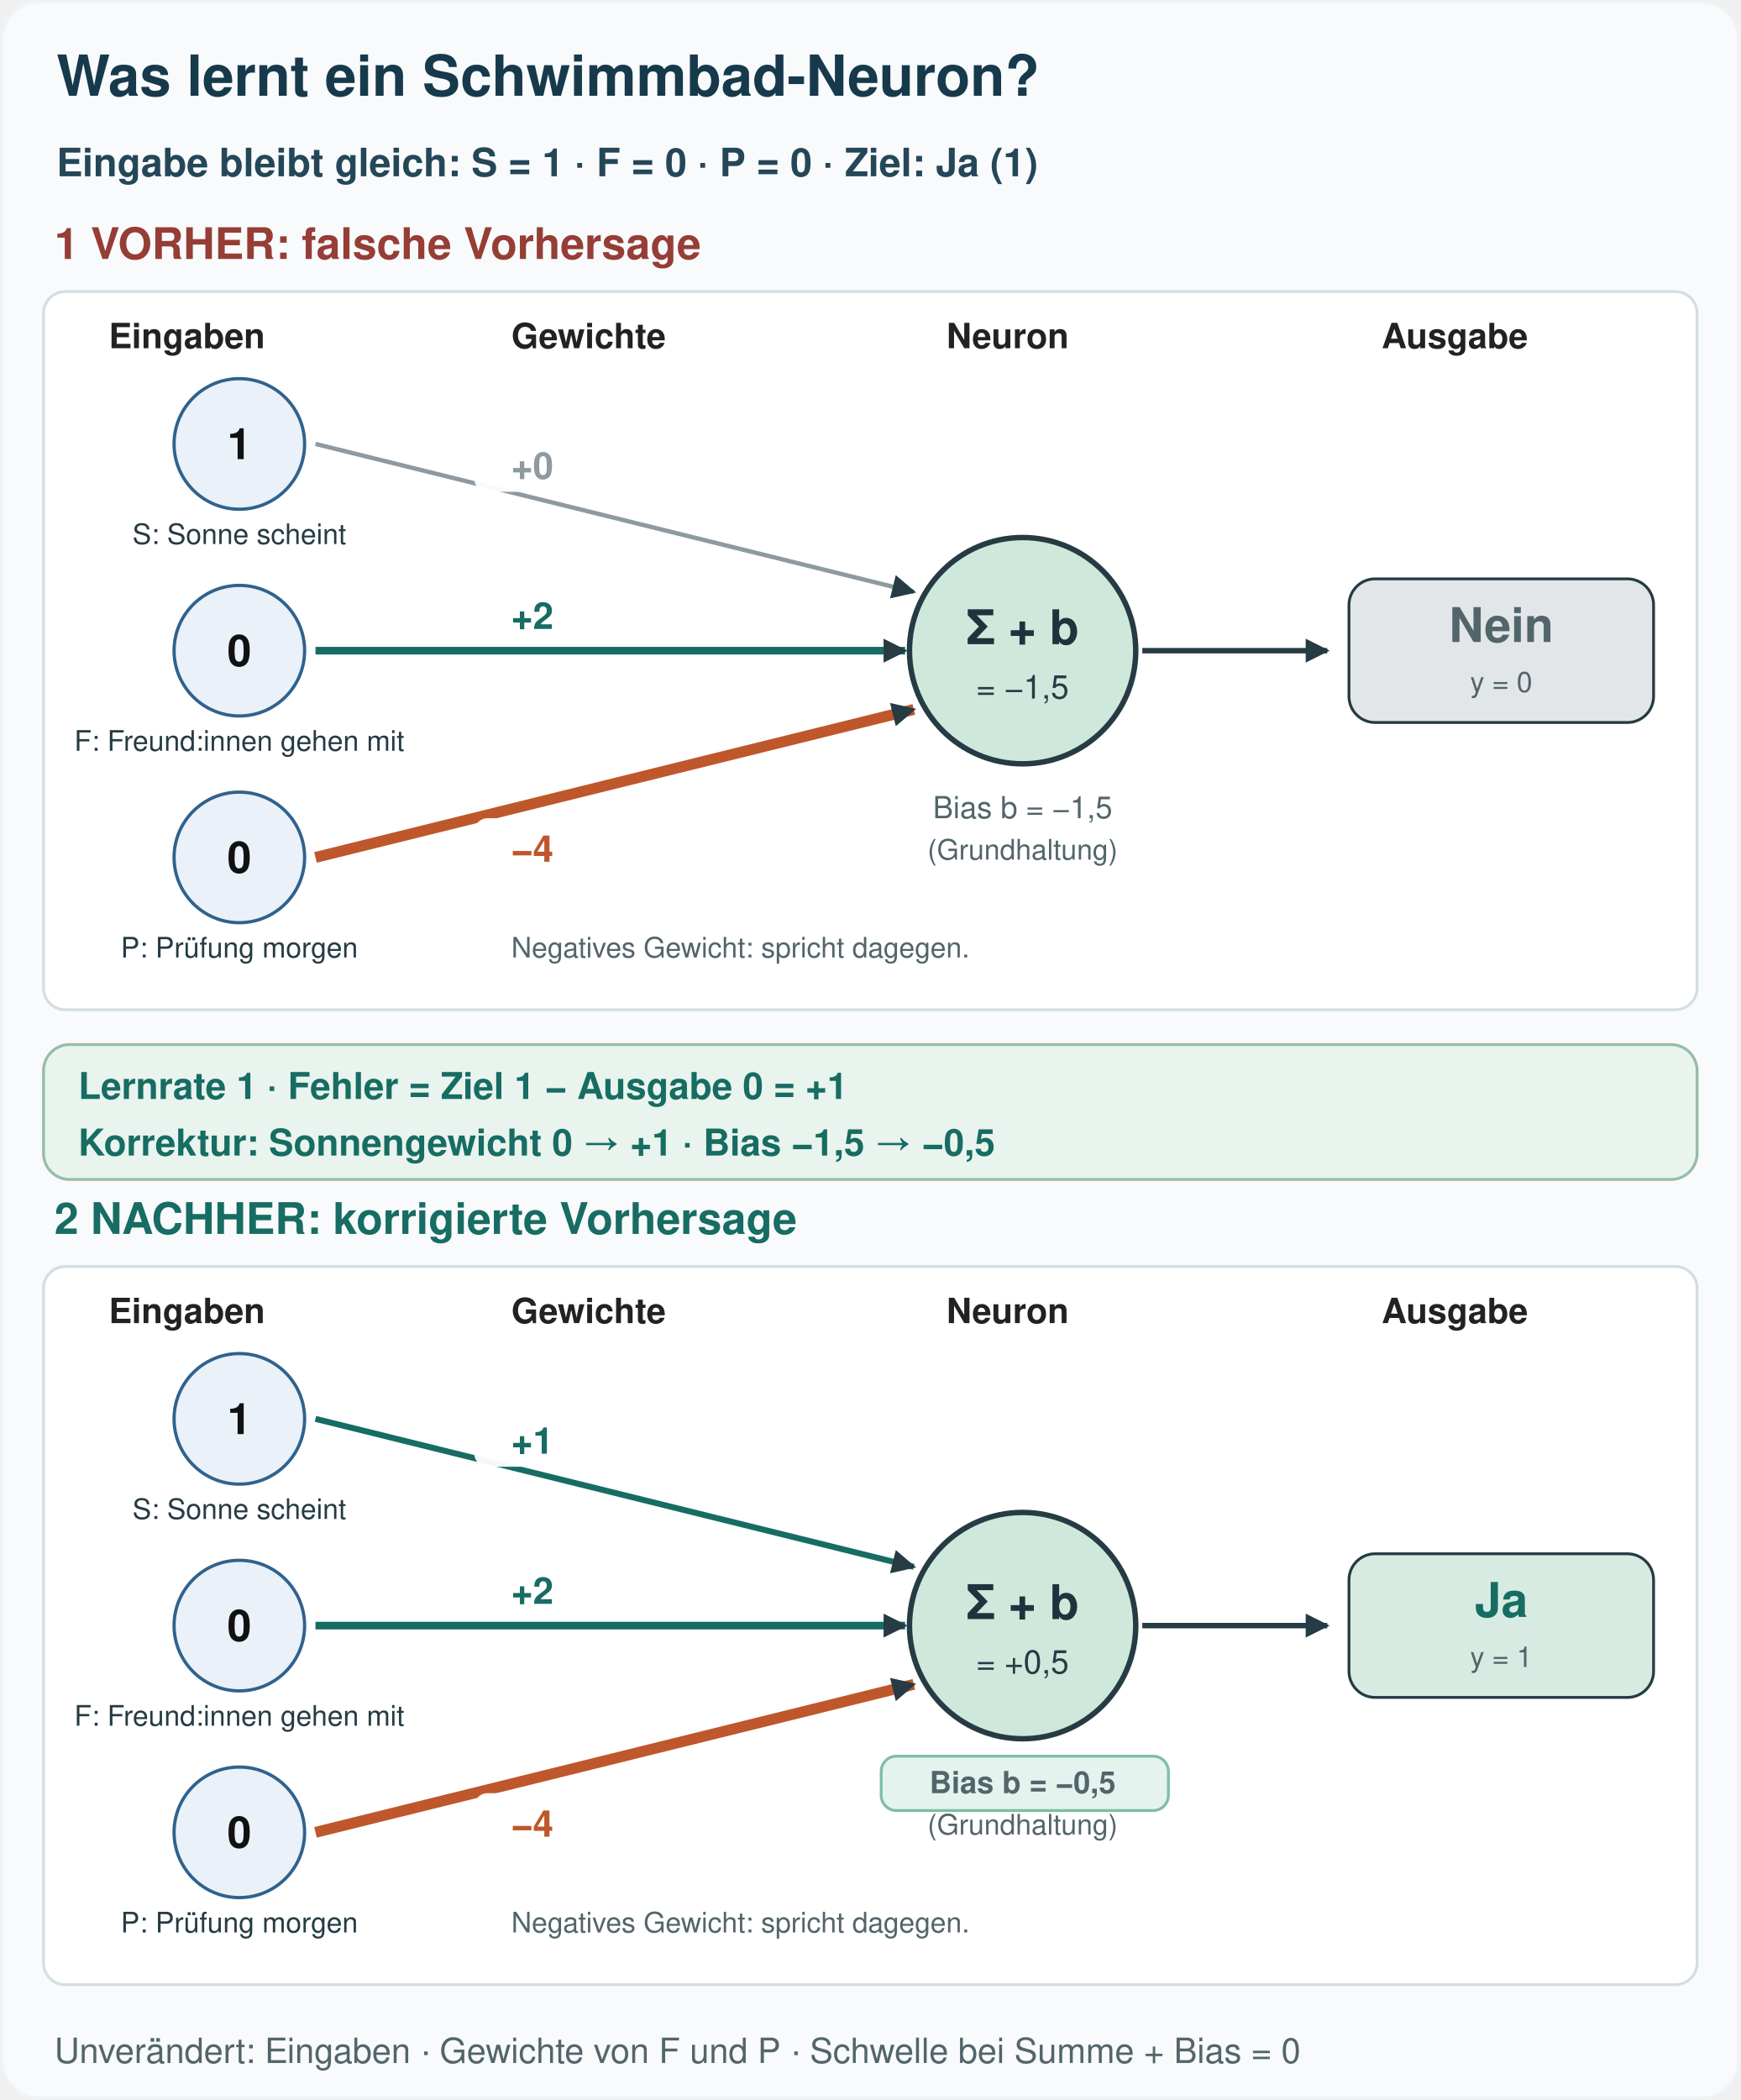
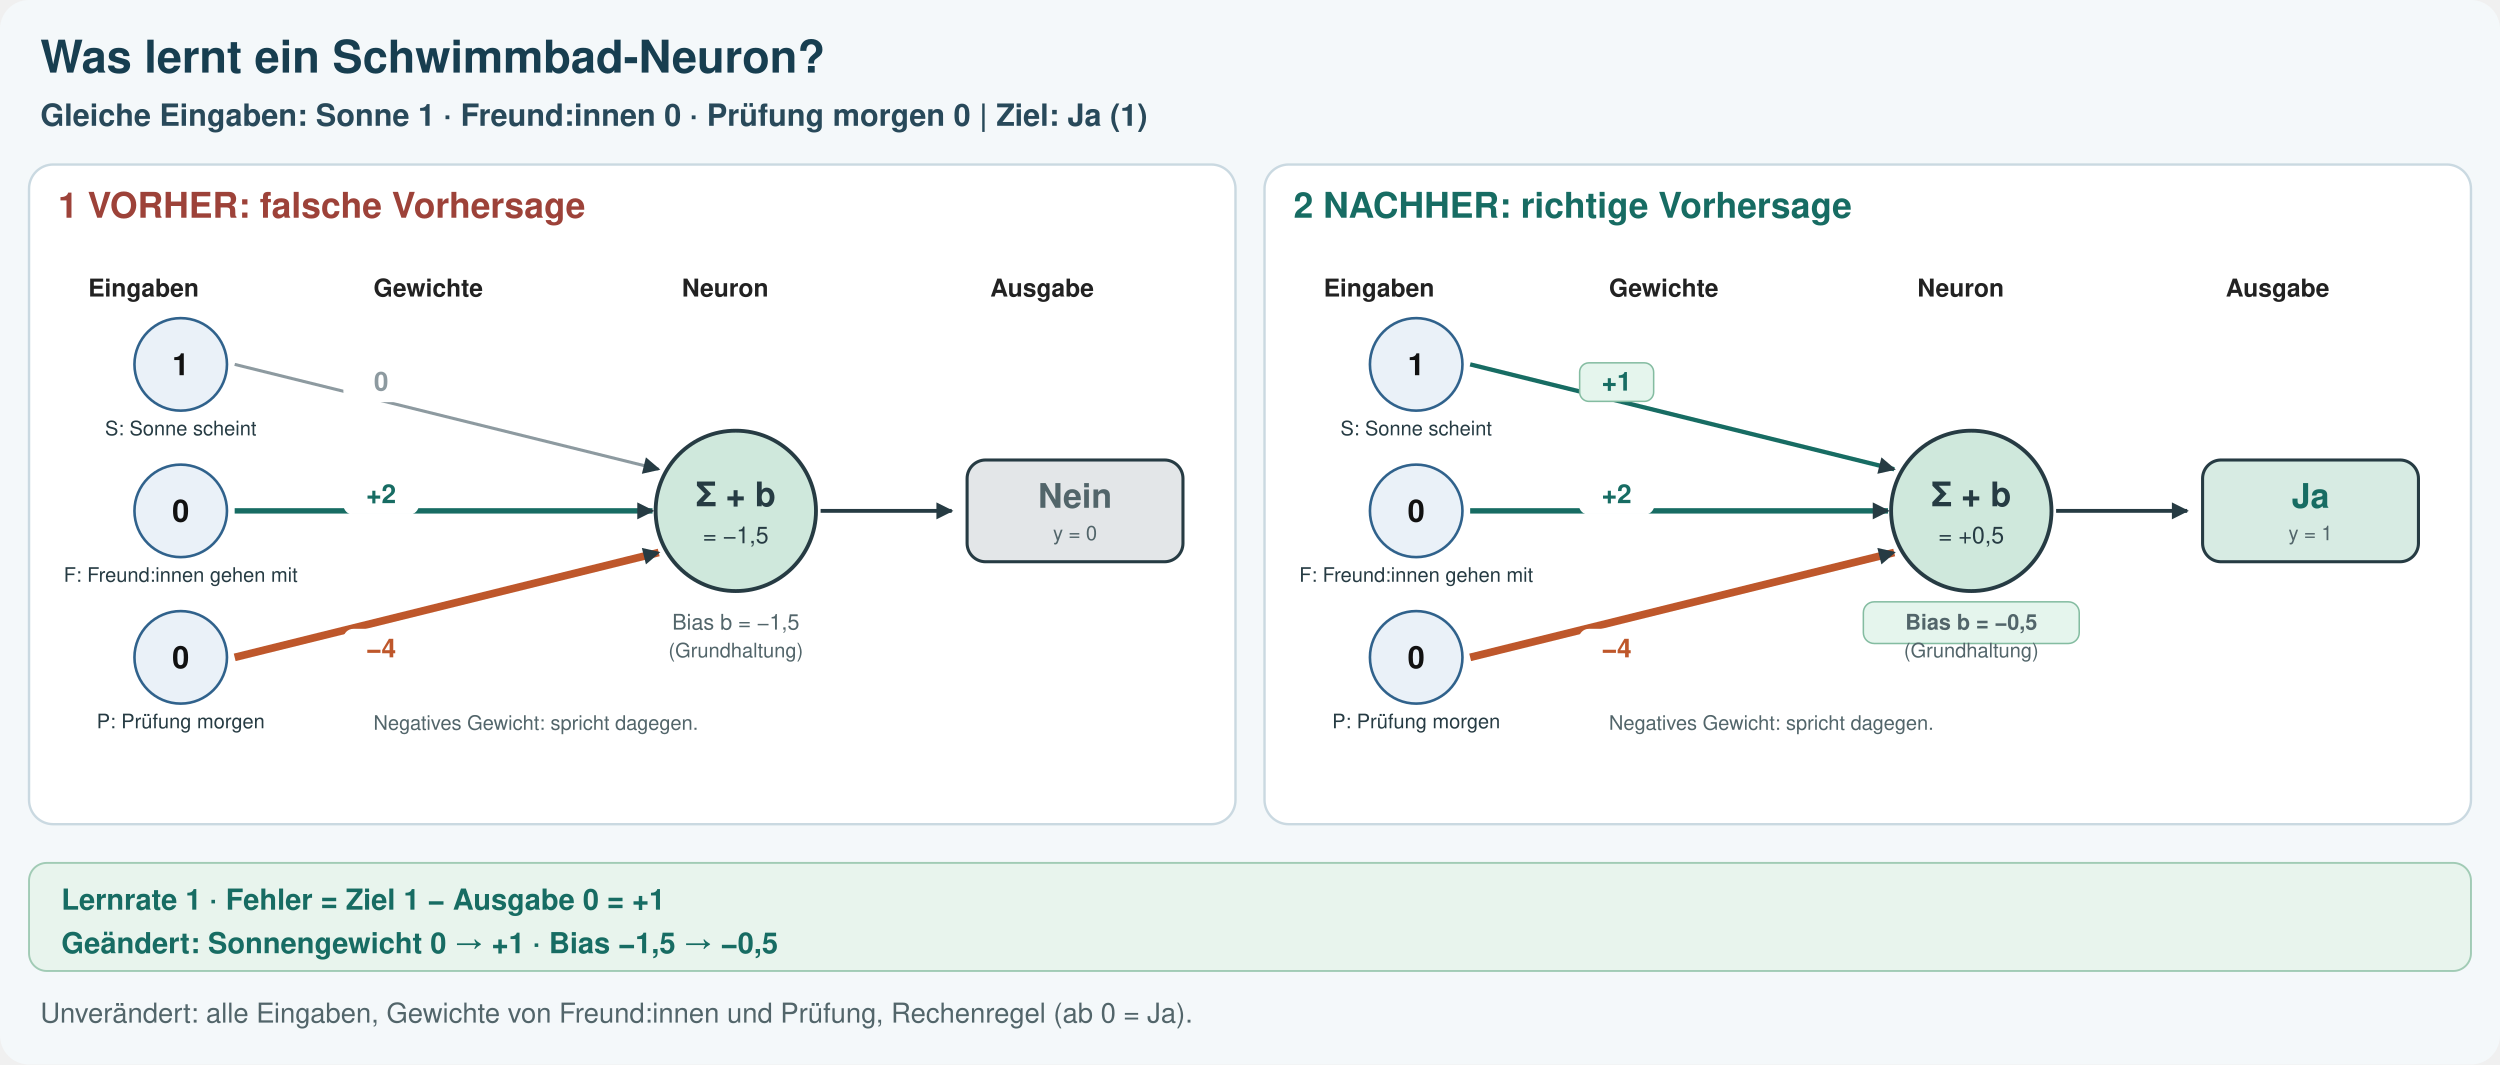
- <svg xmlns="http://www.w3.org/2000/svg" width="800" height="965" viewBox="0 0 800 965" font-family="Helvetica,Arial,sans-serif" font-size="15" role="img" aria-labelledby="titel beschreibung">
+ <svg xmlns="http://www.w3.org/2000/svg" width="1550" height="660" viewBox="0 0 1550 660" font-family="Helvetica,Arial,sans-serif" font-size="15" role="img" aria-labelledby="titel beschreibung">
  <defs>
    <marker id="pfeil" markerUnits="userSpaceOnUse" viewBox="0 0 10 10" refX="9" refY="5" markerWidth="11" markerHeight="11" orient="auto">
-       <path d="M0,0 L10,5 L0,10 z" fill="#263b43" />
+       <path d="M0 0 L10 5 L0 10 z" fill="#263b43" />
    </marker>
  </defs>
-   <rect x="1" y="1" width="798" height="963" rx="17" fill="#f8fafb" stroke="#eff4f7" stroke-width="1.3" />
-   <text x="26" y="44" font-size="26" font-weight="700" fill="#163a4b">Was lernt ein Schwimmbad-Neuron?</text>
-   <text x="26" y="81" font-size="18" font-weight="700" fill="#244758">Eingabe bleibt gleich: S = 1  ·  F = 0  ·  P = 0  ·  Ziel: Ja (1)</text>
-   <text x="25" y="119" font-size="20" font-weight="700" fill="#963d36">1   VORHER:  falsche Vorhersage</text>
-   <g transform="translate(20 134)">
-     <rect x="0" y="0" width="760" height="330" rx="10" fill="#fff" stroke="#d3dee3" stroke-width="1.3" />
-     <text x="30" y="26" font-size="16" font-weight="700" fill="#222">Eingaben</text>
-     <text x="215" y="26" font-size="16" font-weight="700" fill="#222">Gewichte</text>
-     <text x="415" y="26" font-size="16" font-weight="700" fill="#222">Neuron</text>
-     <text x="615" y="26" font-size="16" font-weight="700" fill="#222">Ausgabe</text>
-     <circle cx="90" cy="70" r="30" fill="#eaf1f8" stroke="#30628c" stroke-width="1.5" />
-     <text x="90" y="77" font-size="20" font-weight="700" fill="#111" text-anchor="middle">1</text>
-     <text x="90" y="116" font-size="13" font-weight="400" fill="#263b43" text-anchor="middle">S: Sonne scheint</text>
-     <circle cx="90" cy="165" r="30" fill="#eaf1f8" stroke="#30628c" stroke-width="1.5" />
-     <text x="90" y="172" font-size="20" font-weight="700" fill="#111" text-anchor="middle">0</text>
-     <text x="90" y="211" font-size="13" font-weight="400" fill="#263b43" text-anchor="middle">F: Freund:innen gehen mit</text>
-     <circle cx="90" cy="260" r="30" fill="#eaf1f8" stroke="#30628c" stroke-width="1.5" />
-     <text x="90" y="267" font-size="20" font-weight="700" fill="#111" text-anchor="middle">0</text>
-     <text x="90" y="306" font-size="13" font-weight="400" fill="#263b43" text-anchor="middle">P: Prüfung morgen</text>
-     <line x1="125" y1="70" x2="400" y2="138" stroke="#8d9aa0" stroke-width="2" marker-end="url(#pfeil)" />
-     <rect x="198" y="66" width="56" height="26" rx="6" fill="#fff" opacity="0.95" />
-     <text x="215" y="86" font-size="17" font-weight="700" fill="#8d9aa0">+0</text>
-     <line x1="125" y1="165" x2="396" y2="165" stroke="#176c63" stroke-width="3.5" marker-end="url(#pfeil)" />
-     <rect x="198" y="135" width="56" height="26" rx="6" fill="#fff" opacity="0.95" />
-     <text x="215" y="155" font-size="17" font-weight="700" fill="#176c63">+2</text>
-     <line x1="125" y1="260" x2="400" y2="192" stroke="#be572b" stroke-width="5" marker-end="url(#pfeil)" />
-     <rect x="198" y="242" width="56" height="26" rx="6" fill="#fff" opacity="0.95" />
-     <text x="215" y="262" font-size="17" font-weight="700" fill="#be572b">−4</text>
-     <text x="215" y="306" font-size="13" font-weight="400" fill="#52656a">Negatives Gewicht: spricht dagegen.</text>
-     <circle cx="450" cy="165" r="52" fill="#cfe8dc" stroke="#263b43" stroke-width="2.5" />
-     <text x="450" y="162" font-size="22" font-weight="700" fill="#1f333c" text-anchor="middle">Σ + b</text>
-     <text x="450" y="187" font-size="15" font-weight="400" fill="#263b43" text-anchor="middle">= −1,5</text>
-     <text x="450" y="242" font-size="14" font-weight="400" fill="#52656a" text-anchor="middle">Bias b = −1,5</text>
-     <text x="450" y="261" font-size="13" font-weight="400" fill="#52656a" text-anchor="middle">(Grundhaltung)</text>
-     <line x1="505" y1="165" x2="590" y2="165" stroke="#263b43" stroke-width="2.5" marker-end="url(#pfeil)" />
-     <rect x="600" y="132" width="140" height="66" rx="12" fill="#e3e6e8" stroke="#263b43" stroke-width="1.3" />
-     <text x="670" y="161" font-size="22" font-weight="700" fill="#52656a" text-anchor="middle">Nein</text>
-     <text x="670" y="184" font-size="13" font-weight="400" fill="#52656a" text-anchor="middle">y = 0</text>
+   <rect x="0" y="0" width="1550" height="660" rx="18" fill="#f4f8fa" stroke="#f4f8fa" stroke-width="0" />
+   <text x="25" y="45" font-size="28" fill="#173e50" font-weight="700" text-anchor="start">Was lernt ein Schwimmbad-Neuron?</text>
+   <text x="25" y="78" font-size="19" fill="#28495a" font-weight="700" text-anchor="start">Gleiche Eingaben: Sonne 1 · Freund:innen 0 · Prüfung morgen 0   |   Ziel: Ja (1)</text>
+   <g transform="translate(18 102)">
+     <rect x="0" y="0" width="748" height="409" rx="15" fill="#ffffff" stroke="#cad9e1" stroke-width="1.5" />
+     <text x="18" y="33" font-size="22" fill="#9d4239" font-weight="700" text-anchor="start">1  VORHER: falsche Vorhersage</text>
+     <g transform="translate(8 57) scale(0.956)">
+       <rect x="0" y="0" width="760" height="330" rx="0" fill="#ffffff" stroke="#ffffff" stroke-width="0" />
+       <text x="30" y="26" font-size="16" fill="#222" font-weight="700" text-anchor="start">Eingaben</text>
+       <text x="215" y="26" font-size="16" fill="#222" font-weight="700" text-anchor="start">Gewichte</text>
+       <text x="415" y="26" font-size="16" fill="#222" font-weight="700" text-anchor="start">Neuron</text>
+       <text x="615" y="26" font-size="16" fill="#222" font-weight="700" text-anchor="start">Ausgabe</text>
+       <circle cx="90" cy="70" r="30" fill="#eaf1f8" stroke="#30628c" stroke-width="1.7" />
+       <text x="90" y="77" font-size="20" fill="#111" font-weight="700" text-anchor="middle">1</text>
+       <text x="90" y="116" font-size="13" fill="#263b43" font-weight="400" text-anchor="middle">S: Sonne scheint</text>
+       <circle cx="90" cy="165" r="30" fill="#eaf1f8" stroke="#30628c" stroke-width="1.7" />
+       <text x="90" y="172" font-size="20" fill="#111" font-weight="700" text-anchor="middle">0</text>
+       <text x="90" y="211" font-size="13" fill="#263b43" font-weight="400" text-anchor="middle">F: Freund:innen gehen mit</text>
+       <circle cx="90" cy="260" r="30" fill="#eaf1f8" stroke="#30628c" stroke-width="1.7" />
+       <text x="90" y="267" font-size="20" fill="#111" font-weight="700" text-anchor="middle">0</text>
+       <text x="90" y="306" font-size="13" fill="#263b43" font-weight="400" text-anchor="middle">P: Prüfung morgen</text>
+       <line x1="125" y1="70" x2="400" y2="138" stroke="#8d9aa0" stroke-width="2" marker-end="url(#pfeil)" />
+       <line x1="125" y1="165" x2="396" y2="165" stroke="#176c63" stroke-width="3.5" marker-end="url(#pfeil)" />
+       <line x1="125" y1="260" x2="400" y2="192" stroke="#be572b" stroke-width="5" marker-end="url(#pfeil)" />
+       <rect x="196" y="69" width="48" height="25" rx="6" fill="#ffffff" stroke="#ffffff" stroke-width="1" />
+       <text x="220" y="87" font-size="17" fill="#8d9aa0" font-weight="700" text-anchor="middle">0</text>
+       <rect x="196" y="142" width="48" height="25" rx="6" fill="#ffffff" stroke="#ffffff" stroke-width="1" />
+       <text x="220" y="160" font-size="17" fill="#176c63" font-weight="700" text-anchor="middle">+2</text>
+       <rect x="196" y="242" width="48" height="25" rx="6" fill="#ffffff" stroke="#ffffff" stroke-width="1" />
+       <text x="220" y="260" font-size="17" fill="#be572b" font-weight="700" text-anchor="middle">−4</text>
+       <text x="215" y="307" font-size="13" fill="#52656a" font-weight="400" text-anchor="start">Negatives Gewicht: spricht dagegen.</text>
+       <circle cx="450" cy="165" r="52" fill="#cfe8dc" stroke="#263b43" stroke-width="2.5" />
+       <text x="450" y="162" font-size="22" fill="#263b43" font-weight="700" text-anchor="middle">Σ + b</text>
+       <text x="450" y="186" font-size="15" fill="#263b43" font-weight="400" text-anchor="middle">= −1,5</text>
+       <text x="450" y="242" font-size="14" fill="#52656a" font-weight="400" text-anchor="middle">Bias b = −1,5</text>
+       <text x="450" y="260" font-size="13" fill="#52656a" font-weight="400" text-anchor="middle">(Grundhaltung)</text>
+       <line x1="505" y1="165" x2="590" y2="165" stroke="#263b43" stroke-width="2.5" marker-end="url(#pfeil)" />
+       <rect x="600" y="132" width="140" height="66" rx="12" fill="#e3e6e8" stroke="#263b43" stroke-width="2" />
+       <text x="670" y="163" font-size="22" fill="#52656a" font-weight="700" text-anchor="middle">Nein</text>
+       <text x="670" y="184" font-size="13" fill="#52656a" font-weight="400" text-anchor="middle">y = 0</text>
+     </g>
  </g>
-   <rect x="20" y="480" width="760" height="62" rx="12" fill="#e8f4ed" stroke="#97bca8" stroke-width="1.3" />
-   <text x="36" y="505" font-size="17" font-weight="700" fill="#176c63">Lernrate 1  ·  Fehler = Ziel 1 − Ausgabe 0 = +1</text>
-   <text x="36" y="531" font-size="17" font-weight="700" fill="#176c63">Korrektur: Sonnengewicht 0 → +1  ·  Bias −1,5 → −0,5</text>
-   <text x="25" y="567" font-size="20" font-weight="700" fill="#176c63">2   NACHHER:  korrigierte Vorhersage</text>
-   <g transform="translate(20 582)">
-     <rect x="0" y="0" width="760" height="330" rx="10" fill="#fff" stroke="#d3dee3" stroke-width="1.3" />
-     <text x="30" y="26" font-size="16" font-weight="700" fill="#222">Eingaben</text>
-     <text x="215" y="26" font-size="16" font-weight="700" fill="#222">Gewichte</text>
-     <text x="415" y="26" font-size="16" font-weight="700" fill="#222">Neuron</text>
-     <text x="615" y="26" font-size="16" font-weight="700" fill="#222">Ausgabe</text>
-     <circle cx="90" cy="70" r="30" fill="#eaf1f8" stroke="#30628c" stroke-width="1.5" />
-     <text x="90" y="77" font-size="20" font-weight="700" fill="#111" text-anchor="middle">1</text>
-     <text x="90" y="116" font-size="13" font-weight="400" fill="#263b43" text-anchor="middle">S: Sonne scheint</text>
-     <circle cx="90" cy="165" r="30" fill="#eaf1f8" stroke="#30628c" stroke-width="1.5" />
-     <text x="90" y="172" font-size="20" font-weight="700" fill="#111" text-anchor="middle">0</text>
-     <text x="90" y="211" font-size="13" font-weight="400" fill="#263b43" text-anchor="middle">F: Freund:innen gehen mit</text>
-     <circle cx="90" cy="260" r="30" fill="#eaf1f8" stroke="#30628c" stroke-width="1.5" />
-     <text x="90" y="267" font-size="20" font-weight="700" fill="#111" text-anchor="middle">0</text>
-     <text x="90" y="306" font-size="13" font-weight="400" fill="#263b43" text-anchor="middle">P: Prüfung morgen</text>
-     <line x1="125" y1="70" x2="400" y2="138" stroke="#176c63" stroke-width="2.75" marker-end="url(#pfeil)" />
-     <rect x="198" y="66" width="56" height="26" rx="6" fill="#fff" opacity="0.95" />
-     <text x="215" y="86" font-size="17" font-weight="700" fill="#176c63">+1</text>
-     <line x1="125" y1="165" x2="396" y2="165" stroke="#176c63" stroke-width="3.5" marker-end="url(#pfeil)" />
-     <rect x="198" y="135" width="56" height="26" rx="6" fill="#fff" opacity="0.95" />
-     <text x="215" y="155" font-size="17" font-weight="700" fill="#176c63">+2</text>
-     <line x1="125" y1="260" x2="400" y2="192" stroke="#be572b" stroke-width="5" marker-end="url(#pfeil)" />
-     <rect x="198" y="242" width="56" height="26" rx="6" fill="#fff" opacity="0.95" />
-     <text x="215" y="262" font-size="17" font-weight="700" fill="#be572b">−4</text>
-     <text x="215" y="306" font-size="13" font-weight="400" fill="#52656a">Negatives Gewicht: spricht dagegen.</text>
-     <circle cx="450" cy="165" r="52" fill="#cfe8dc" stroke="#263b43" stroke-width="2.5" />
-     <text x="450" y="162" font-size="22" font-weight="700" fill="#1f333c" text-anchor="middle">Σ + b</text>
-     <text x="450" y="187" font-size="15" font-weight="400" fill="#263b43" text-anchor="middle">= +0,5</text>
-     <rect x="385" y="225" width="132" height="25" rx="7" fill="#e4f3ed" stroke="#7fbea2" stroke-width="1.3" />
-     <text x="450" y="242" font-size="14" font-weight="700" fill="#52656a" text-anchor="middle">Bias b = −0,5</text>
-     <text x="450" y="261" font-size="13" font-weight="400" fill="#52656a" text-anchor="middle">(Grundhaltung)</text>
-     <line x1="505" y1="165" x2="590" y2="165" stroke="#263b43" stroke-width="2.5" marker-end="url(#pfeil)" />
-     <rect x="600" y="132" width="140" height="66" rx="12" fill="#d7ebe3" stroke="#263b43" stroke-width="1.3" />
-     <text x="670" y="161" font-size="22" font-weight="700" fill="#176c63" text-anchor="middle">Ja</text>
-     <text x="670" y="184" font-size="13" font-weight="400" fill="#52656a" text-anchor="middle">y = 1</text>
+   <g transform="translate(784 102)">
+     <rect x="0" y="0" width="748" height="409" rx="15" fill="#ffffff" stroke="#cad9e1" stroke-width="1.5" />
+     <text x="18" y="33" font-size="22" fill="#176c63" font-weight="700" text-anchor="start">2  NACHHER: richtige Vorhersage</text>
+     <g transform="translate(8 57) scale(0.956)">
+       <rect x="0" y="0" width="760" height="330" rx="0" fill="#ffffff" stroke="#ffffff" stroke-width="0" />
+       <text x="30" y="26" font-size="16" fill="#222" font-weight="700" text-anchor="start">Eingaben</text>
+       <text x="215" y="26" font-size="16" fill="#222" font-weight="700" text-anchor="start">Gewichte</text>
+       <text x="415" y="26" font-size="16" fill="#222" font-weight="700" text-anchor="start">Neuron</text>
+       <text x="615" y="26" font-size="16" fill="#222" font-weight="700" text-anchor="start">Ausgabe</text>
+       <circle cx="90" cy="70" r="30" fill="#eaf1f8" stroke="#30628c" stroke-width="1.7" />
+       <text x="90" y="77" font-size="20" fill="#111" font-weight="700" text-anchor="middle">1</text>
+       <text x="90" y="116" font-size="13" fill="#263b43" font-weight="400" text-anchor="middle">S: Sonne scheint</text>
+       <circle cx="90" cy="165" r="30" fill="#eaf1f8" stroke="#30628c" stroke-width="1.7" />
+       <text x="90" y="172" font-size="20" fill="#111" font-weight="700" text-anchor="middle">0</text>
+       <text x="90" y="211" font-size="13" fill="#263b43" font-weight="400" text-anchor="middle">F: Freund:innen gehen mit</text>
+       <circle cx="90" cy="260" r="30" fill="#eaf1f8" stroke="#30628c" stroke-width="1.7" />
+       <text x="90" y="267" font-size="20" fill="#111" font-weight="700" text-anchor="middle">0</text>
+       <text x="90" y="306" font-size="13" fill="#263b43" font-weight="400" text-anchor="middle">P: Prüfung morgen</text>
+       <line x1="125" y1="70" x2="400" y2="138" stroke="#176c63" stroke-width="2.8" marker-end="url(#pfeil)" />
+       <line x1="125" y1="165" x2="396" y2="165" stroke="#176c63" stroke-width="3.5" marker-end="url(#pfeil)" />
+       <line x1="125" y1="260" x2="400" y2="192" stroke="#be572b" stroke-width="5" marker-end="url(#pfeil)" />
+       <rect x="196" y="69" width="48" height="25" rx="6" fill="#e5f5ed" stroke="#84bca1" stroke-width="1" />
+       <text x="220" y="87" font-size="17" fill="#176c63" font-weight="700" text-anchor="middle">+1</text>
+       <rect x="196" y="142" width="48" height="25" rx="6" fill="#ffffff" stroke="#ffffff" stroke-width="1" />
+       <text x="220" y="160" font-size="17" fill="#176c63" font-weight="700" text-anchor="middle">+2</text>
+       <rect x="196" y="242" width="48" height="25" rx="6" fill="#ffffff" stroke="#ffffff" stroke-width="1" />
+       <text x="220" y="260" font-size="17" fill="#be572b" font-weight="700" text-anchor="middle">−4</text>
+       <text x="215" y="307" font-size="13" fill="#52656a" font-weight="400" text-anchor="start">Negatives Gewicht: spricht dagegen.</text>
+       <circle cx="450" cy="165" r="52" fill="#cfe8dc" stroke="#263b43" stroke-width="2.5" />
+       <text x="450" y="162" font-size="22" fill="#263b43" font-weight="700" text-anchor="middle">Σ + b</text>
+       <text x="450" y="186" font-size="15" fill="#263b43" font-weight="400" text-anchor="middle">= +0,5</text>
+       <rect x="380" y="224" width="140" height="27" rx="7" fill="#e5f5ed" stroke="#84bca1" stroke-width="1" />
+       <text x="450" y="242" font-size="14" fill="#52656a" font-weight="700" text-anchor="middle">Bias b = −0,5</text>
+       <text x="450" y="260" font-size="13" fill="#52656a" font-weight="400" text-anchor="middle">(Grundhaltung)</text>
+       <line x1="505" y1="165" x2="590" y2="165" stroke="#263b43" stroke-width="2.5" marker-end="url(#pfeil)" />
+       <rect x="600" y="132" width="140" height="66" rx="12" fill="#d7ebe3" stroke="#263b43" stroke-width="2" />
+       <text x="670" y="163" font-size="22" fill="#176c63" font-weight="700" text-anchor="middle">Ja</text>
+       <text x="670" y="184" font-size="13" fill="#52656a" font-weight="400" text-anchor="middle">y = 1</text>
+     </g>
  </g>
-   <text x="25" y="948" font-size="16" font-weight="400" fill="#52656a">Unverändert: Eingaben  ·  Gewichte von F und P  ·  Schwelle bei Summe + Bias = 0</text>
+   <rect x="18" y="535" width="1514" height="67" rx="11" fill="#e8f4ed" stroke="#a1cbb5" stroke-width="1.2" />
+   <text x="38" y="564" font-size="18" fill="#176c63" font-weight="700" text-anchor="start">Lernrate 1 · Fehler = Ziel 1 − Ausgabe 0 = +1</text>
+   <text x="38" y="591" font-size="18" fill="#176c63" font-weight="700" text-anchor="start">Geändert: Sonnengewicht 0 → +1 · Bias −1,5 → −0,5</text>
+   <text x="25" y="634" font-size="17" fill="#52656a" font-weight="400" text-anchor="start">Unverändert: alle Eingaben, Gewichte von Freund:innen und Prüfung, Rechenregel (ab 0 = Ja).</text>
</svg>
